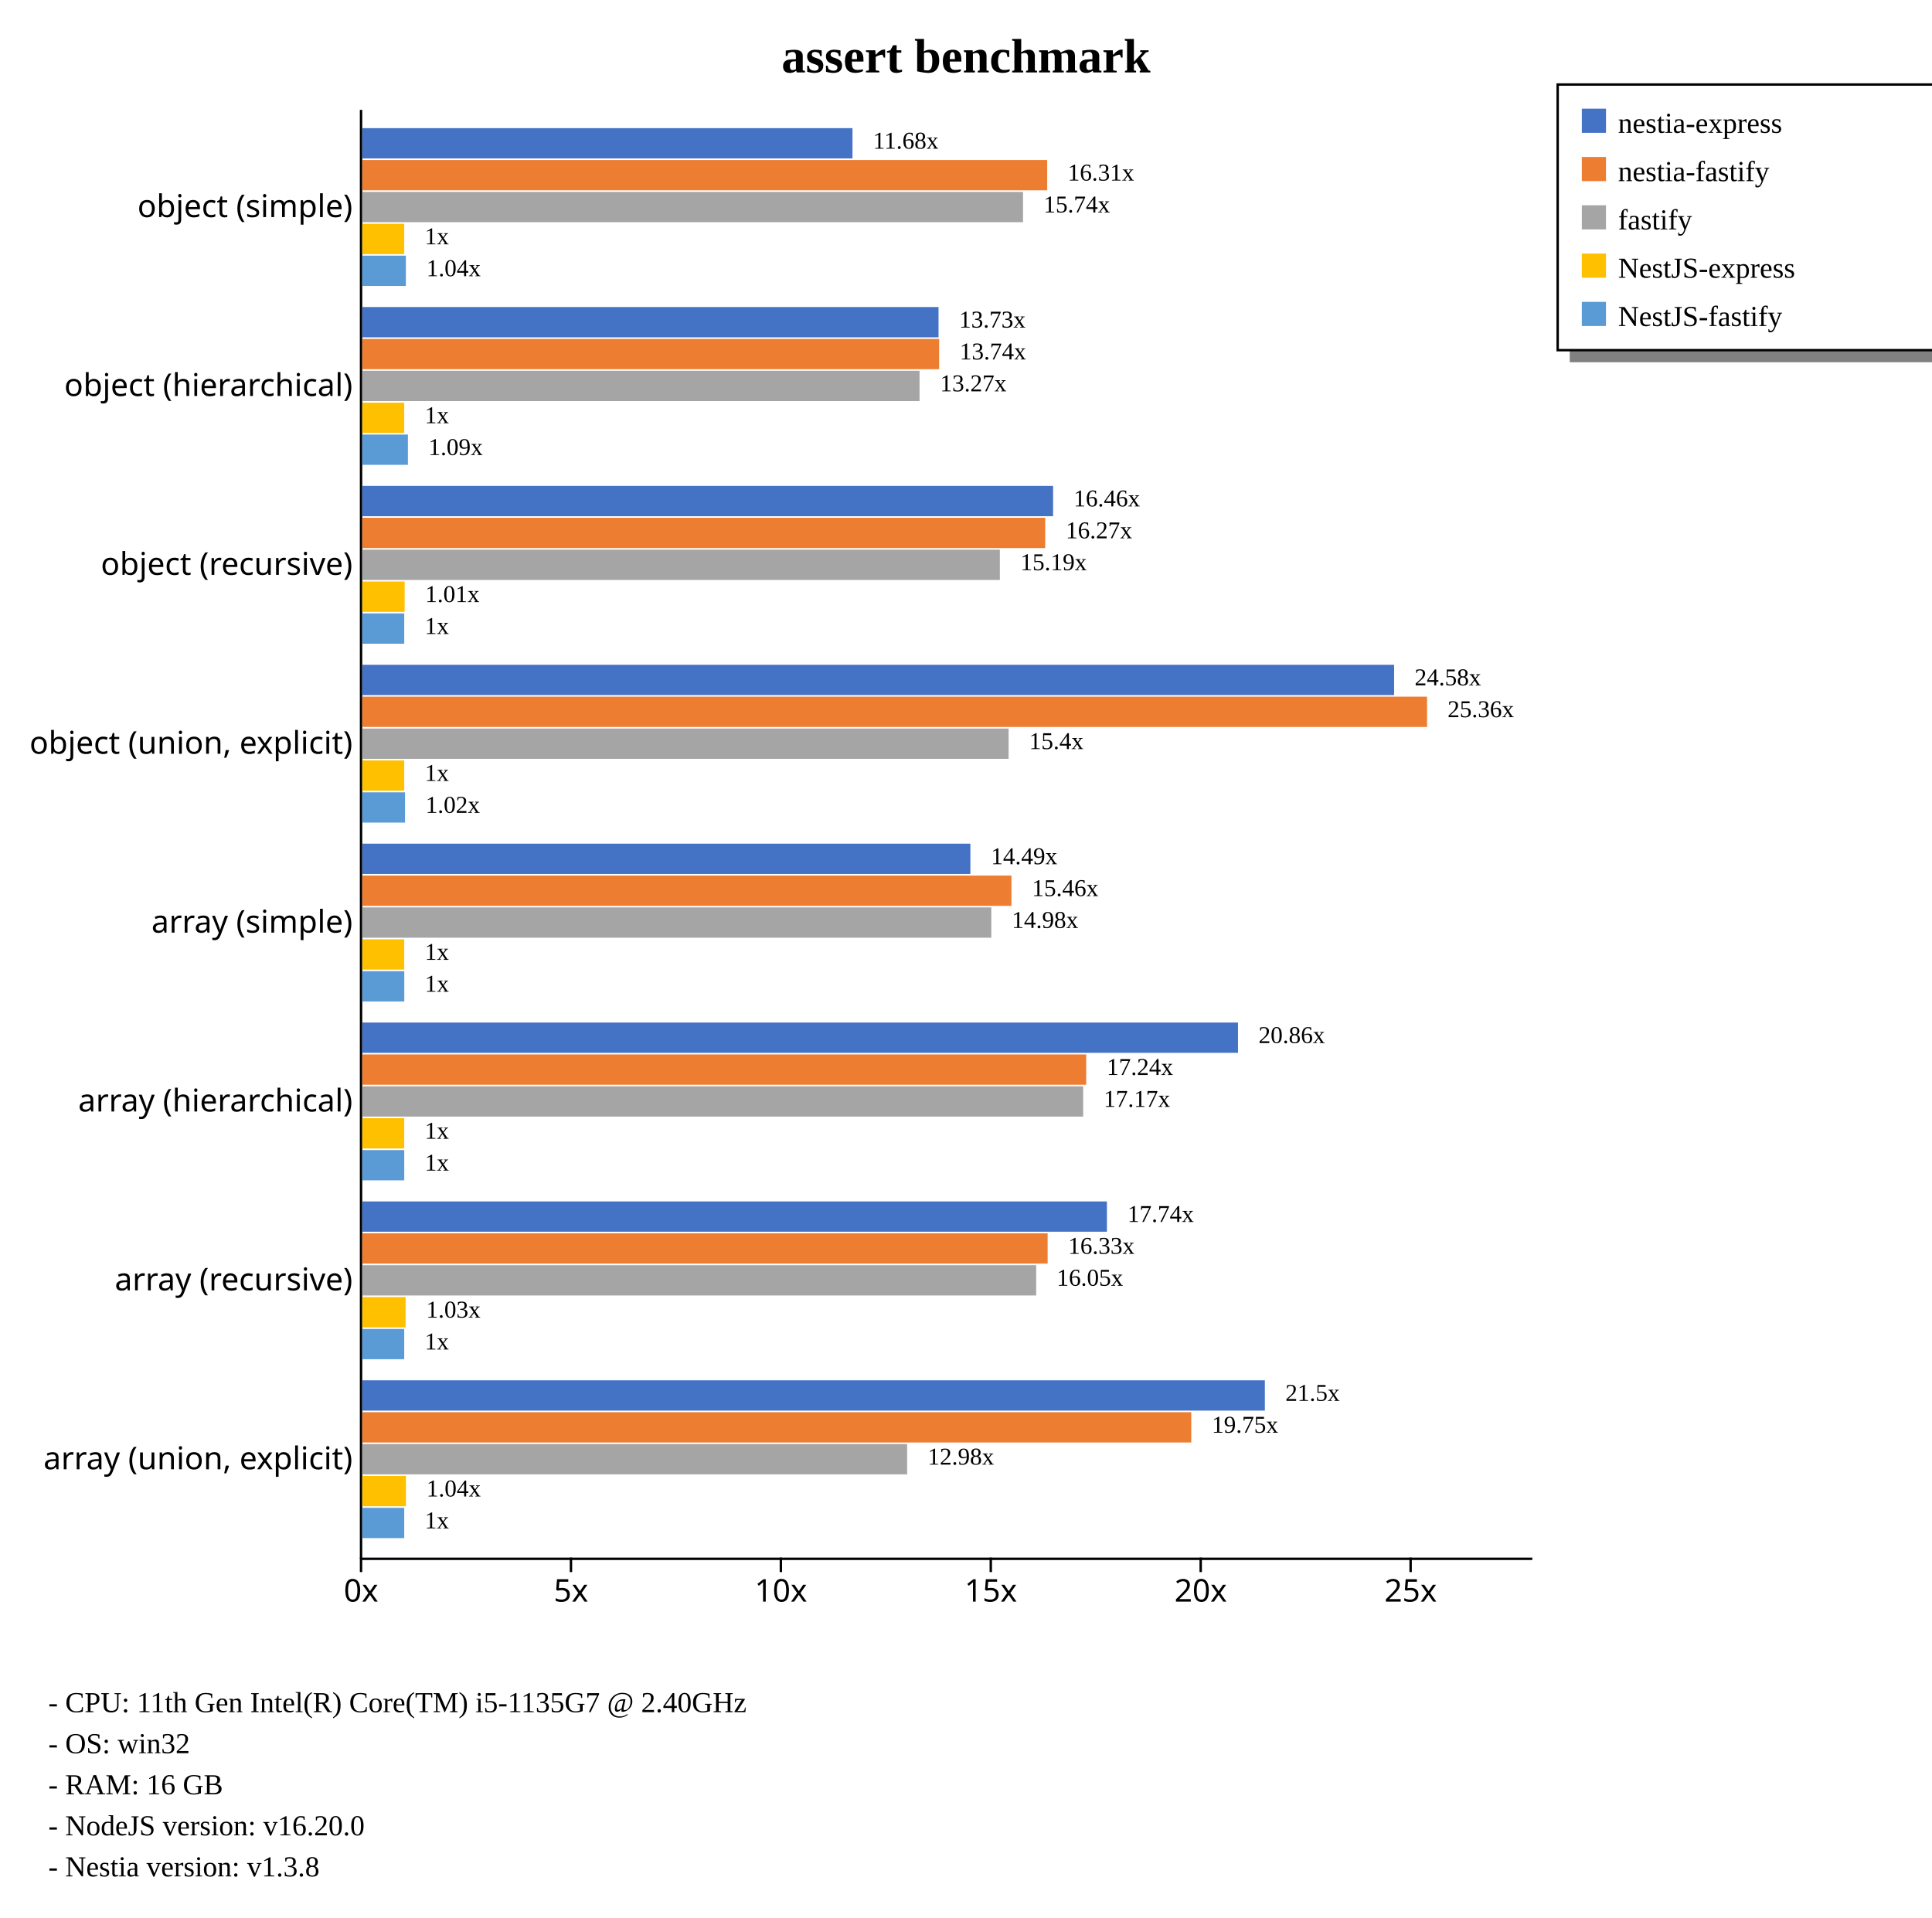
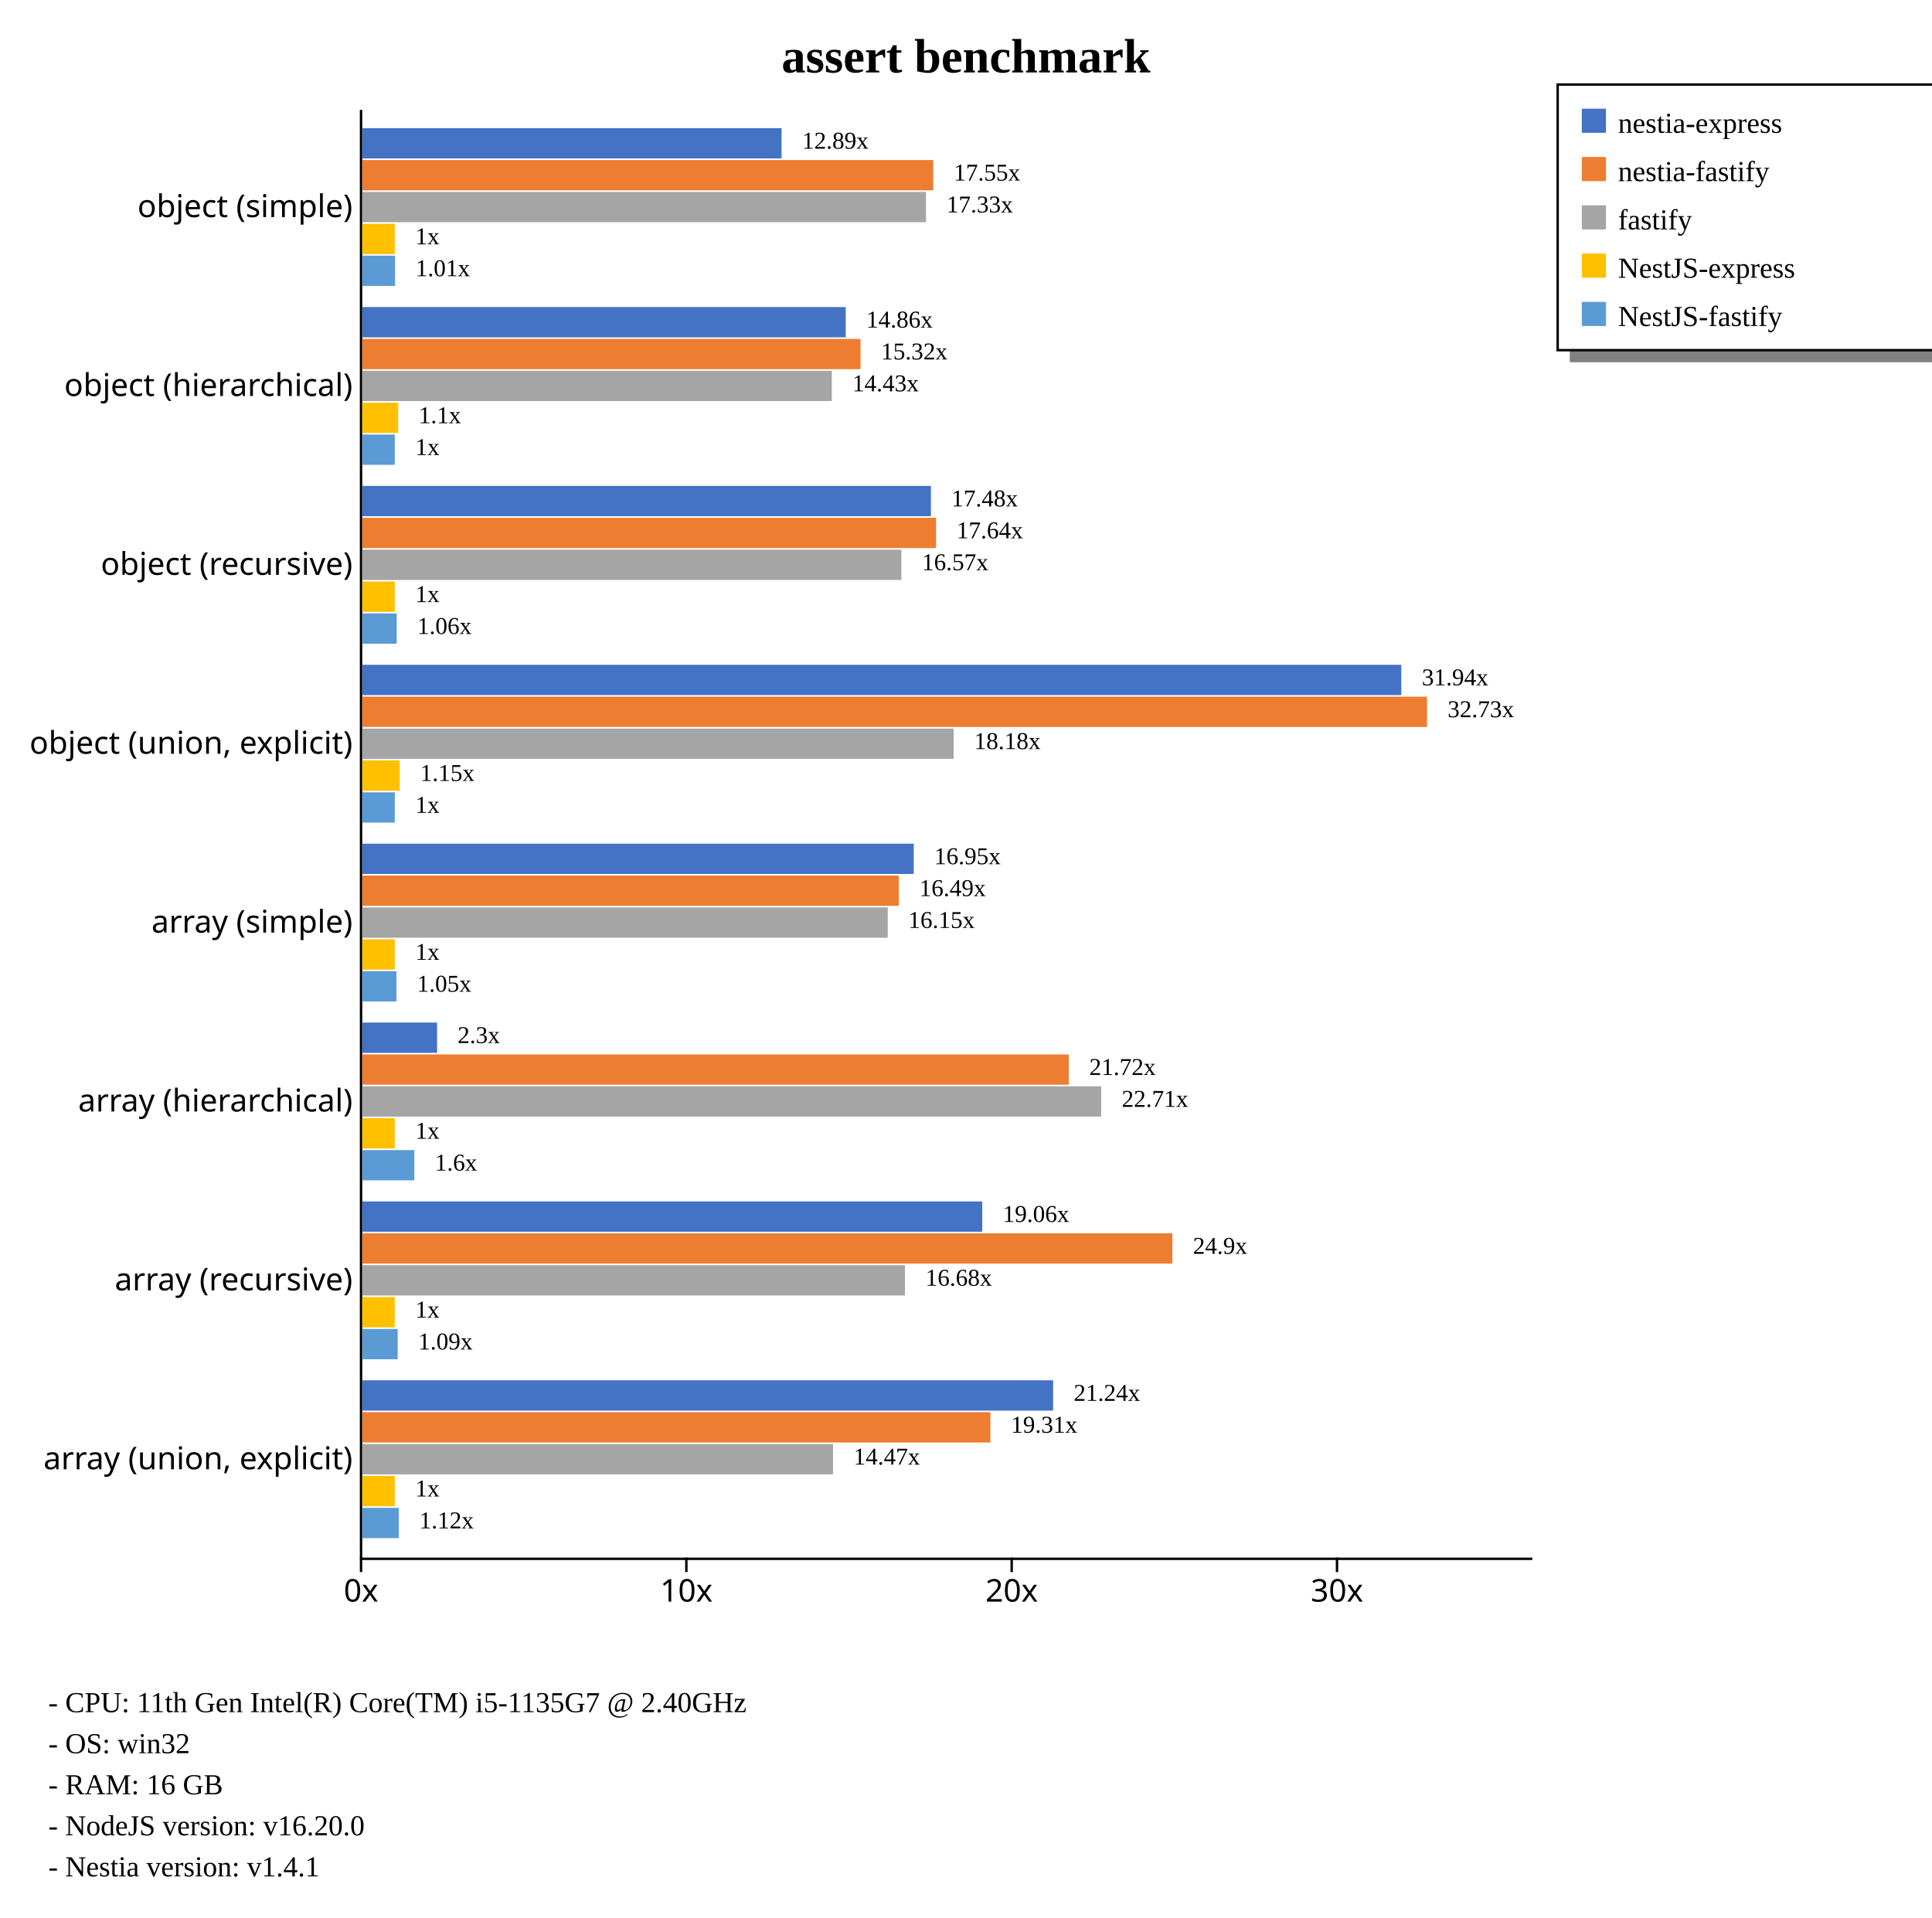
<svg xmlns="http://www.w3.org/2000/svg" width="800" height="794" style="background-color: white;">
  <g class="y axis" transform="translate(149,45)" fill="none" font-size="10" font-family="sans-serif" text-anchor="end" style="font-size: 13px;">
    <path class="domain" stroke="currentColor" d="M0.5,0.5V600.5" />
    <g class="tick" opacity="1" transform="translate(0,40.74074)" style="font-size: 13px;">
      <line stroke="currentColor" x2="0" />
      <text fill="currentColor" x="-3" dy="0.32em">object (simple)    </text>
    </g>
    <g class="tick" opacity="1" transform="translate(0,114.8148)" style="font-size: 13px;">
      <line stroke="currentColor" x2="0" />
      <text fill="currentColor" x="-3" dy="0.32em">object (hierarchical)    </text>
    </g>
    <g class="tick" opacity="1" transform="translate(0,188.8889)" style="font-size: 13px;">
      <line stroke="currentColor" x2="0" />
      <text fill="currentColor" x="-3" dy="0.32em">object (recursive)    </text>
    </g>
    <g class="tick" opacity="1" transform="translate(0,262.963)" style="font-size: 13px;">
      <line stroke="currentColor" x2="0" />
      <text fill="currentColor" x="-3" dy="0.32em">object (union, explicit)    </text>
    </g>
    <g class="tick" opacity="1" transform="translate(0,337.037)" style="font-size: 13px;">
      <line stroke="currentColor" x2="0" />
      <text fill="currentColor" x="-3" dy="0.32em">array (simple)    </text>
    </g>
    <g class="tick" opacity="1" transform="translate(0,411.1111)" style="font-size: 13px;">
      <line stroke="currentColor" x2="0" />
      <text fill="currentColor" x="-3" dy="0.32em">array (hierarchical)    </text>
    </g>
    <g class="tick" opacity="1" transform="translate(0,485.1852)" style="font-size: 13px;">
      <line stroke="currentColor" x2="0" />
      <text fill="currentColor" x="-3" dy="0.32em">array (recursive)    </text>
    </g>
    <g class="tick" opacity="1" transform="translate(0,559.2593)" style="font-size: 13px;">
      <line stroke="currentColor" x2="0" />
      <text fill="currentColor" x="-3" dy="0.32em">array (union, explicit)    </text>
    </g>
  </g>
  <g class="x axis" transform="translate(149,645)" fill="none" font-size="10" font-family="sans-serif" text-anchor="middle" style="font-size: 13px;">
    <path class="domain" stroke="currentColor" d="M0.5,0.5H485.5" />
    <g class="tick" opacity="1" transform="translate(0.5,0)" style="font-size: 13px;">
      <line stroke="currentColor" y2="6" />
      <text fill="currentColor" y="9" dy="0.71em">0x</text>
    </g>
-     <g class="tick" opacity="1" transform="translate(87.42113,0)" style="font-size: 13px;">
-       <line stroke="currentColor" y2="6" />
-       <text fill="currentColor" y="9" dy="0.71em">5x</text>
-     </g>
-     <g class="tick" opacity="1" transform="translate(174.3423,0)" style="font-size: 13px;">
+     <g class="tick" opacity="1" transform="translate(135.2074,0)" style="font-size: 13px;">
      <line stroke="currentColor" y2="6" />
      <text fill="currentColor" y="9" dy="0.71em">10x</text>
    </g>
-     <g class="tick" opacity="1" transform="translate(261.2634,0)" style="font-size: 13px;">
-       <line stroke="currentColor" y2="6" />
-       <text fill="currentColor" y="9" dy="0.71em">15x</text>
-     </g>
-     <g class="tick" opacity="1" transform="translate(348.1845,0)" style="font-size: 13px;">
+     <g class="tick" opacity="1" transform="translate(269.9147,0)" style="font-size: 13px;">
      <line stroke="currentColor" y2="6" />
      <text fill="currentColor" y="9" dy="0.71em">20x</text>
    </g>
-     <g class="tick" opacity="1" transform="translate(435.1057,0)" style="font-size: 13px;">
-       <line stroke="currentColor" y2="6" />
-       <text fill="currentColor" y="9" dy="0.71em">25x</text>
+     <g class="tick" opacity="1" transform="translate(404.6221,0)" style="font-size: 13px;">
+       <line stroke="currentColor" y2="6" />
+       <text fill="currentColor" y="9" dy="0.71em">30x</text>
    </g>
  </g>
  <text transform="translate(400, 30)" style="text-anchor: middle; font-size: 20px; font-weight: bold;">assert benchmark</text>
  <rect x="650" y="145" width="230" height="5" fill="gray" />
  <rect x="645" y="35" width="230" height="110" fill="none" stroke="black" />
  <rect x="655" y="45" width="10" height="10" style="fill: #4472c4;" />
  <text x="670" y="55" style="font-size: 12px;">nestia-express</text>
  <rect x="655" y="65" width="10" height="10" style="fill: #ed7d31;" />
  <text x="670" y="75" style="font-size: 12px;">nestia-fastify</text>
  <rect x="655" y="85" width="10" height="10" style="fill: #a5a5a5;" />
  <text x="670" y="95" style="font-size: 12px;">fastify</text>
  <rect x="655" y="105" width="10" height="10" style="fill: #ffc000;" />
  <text x="670" y="115" style="font-size: 12px;">NestJS-express</text>
  <rect x="655" y="125" width="10" height="10" style="fill: #5b9bd5;" />
  <text x="670" y="135" style="font-size: 12px;">NestJS-fastify</text>
  <text x="20" y="709" style="font-size: 12px;">  - CPU: 11th Gen Intel(R) Core(TM) i5-1135G7 @ 2.40GHz</text>
  <text x="20" y="726" style="font-size: 12px;">  - OS: win32</text>
  <text x="20" y="743" style="font-size: 12px;">  - RAM: 16 GB</text>
  <text x="20" y="760" style="font-size: 12px;">  - NodeJS version: v16.20.0</text>
-   <text x="20" y="777" style="font-size: 12px;">  - Nestia version: v1.3.8</text>
+   <text x="20" y="777" style="font-size: 12px;">  - Nestia version: v1.4.1</text>
  <g style="font-size: 13px;">
    <g style="font-size: 13px;">
-       <rect x="150" y="53.067" width="202.998" height="12.541" fill="#4472c4" />
-       <rect x="150" y="66.269" width="283.614" height="12.541" fill="#ed7d31" />
-       <rect x="150" y="79.47" width="273.606" height="12.541" fill="#a5a5a5" />
-       <rect x="150" y="92.671" width="17.384" height="12.541" fill="#ffc000" />
-       <rect x="150" y="105.873" width="18.064" height="12.541" fill="#5b9bd5" />
-       <text class="label" x="361.498" y="61.567" font-size="10px">11.68x</text>
-       <text class="label" x="442.114" y="74.769" font-size="10px">16.31x</text>
-       <text class="label" x="432.106" y="87.97" font-size="10px">15.74x</text>
-       <text class="label" x="175.884" y="101.171" font-size="10px">1x</text>
-       <text class="label" x="176.564" y="114.373" font-size="10px">1.04x</text>
-       <text class="label" x="357.998" y="63.067" font-size="8px" />
-       <text class="label" x="438.614" y="76.269" font-size="8px" />
-       <text class="label" x="428.606" y="89.47" font-size="8px" />
-       <text class="label" x="172.384" y="102.671" font-size="8px" />
-       <text class="label" x="173.064" y="115.873" font-size="8px" />
-     </g>
-     <g style="font-size: 13px;">
-       <rect x="150" y="127.142" width="238.629" height="12.541" fill="#4472c4" />
-       <rect x="150" y="140.343" width="238.874" height="12.541" fill="#ed7d31" />
-       <rect x="150" y="153.544" width="230.767" height="12.541" fill="#a5a5a5" />
-       <rect x="150" y="166.746" width="17.384" height="12.541" fill="#ffc000" />
-       <rect x="150" y="179.947" width="18.915" height="12.541" fill="#5b9bd5" />
-       <text class="label" x="397.129" y="135.642" font-size="10px">13.73x</text>
-       <text class="label" x="397.374" y="148.843" font-size="10px">13.74x</text>
-       <text class="label" x="389.267" y="162.044" font-size="10px">13.27x</text>
-       <text class="label" x="175.884" y="175.246" font-size="10px">1x</text>
-       <text class="label" x="177.415" y="188.447" font-size="10px">1.09x</text>
-       <text class="label" x="393.629" y="137.142" font-size="8px" />
-       <text class="label" x="393.874" y="150.343" font-size="8px" />
-       <text class="label" x="385.767" y="163.544" font-size="8px" />
-       <text class="label" x="172.384" y="176.746" font-size="8px" />
-       <text class="label" x="173.915" y="189.947" font-size="8px" />
-     </g>
-     <g style="font-size: 13px;">
-       <rect x="150" y="201.216" width="286.061" height="12.541" fill="#4472c4" />
-       <rect x="150" y="214.417" width="282.794" height="12.541" fill="#ed7d31" />
-       <rect x="150" y="227.618" width="264.026" height="12.541" fill="#a5a5a5" />
-       <rect x="150" y="240.82" width="17.556" height="12.541" fill="#ffc000" />
-       <rect x="150" y="254.021" width="17.384" height="12.541" fill="#5b9bd5" />
-       <text class="label" x="444.561" y="209.716" font-size="10px">16.46x</text>
-       <text class="label" x="441.294" y="222.917" font-size="10px">16.27x</text>
-       <text class="label" x="422.526" y="236.118" font-size="10px">15.19x</text>
-       <text class="label" x="176.056" y="249.32" font-size="10px">1.01x</text>
-       <text class="label" x="175.884" y="262.521" font-size="10px">1x</text>
-       <text class="label" x="441.061" y="211.216" font-size="8px" />
-       <text class="label" x="437.794" y="224.417" font-size="8px" />
-       <text class="label" x="419.026" y="237.618" font-size="8px" />
-       <text class="label" x="172.556" y="250.82" font-size="8px" />
-       <text class="label" x="172.384" y="264.021" font-size="8px" />
-     </g>
-     <g style="font-size: 13px;">
-       <rect x="150" y="275.29" width="427.27" height="12.541" fill="#4472c4" />
+       <rect x="150" y="53.067" width="173.629" height="12.541" fill="#4472c4" />
+       <rect x="150" y="66.269" width="236.445" height="12.541" fill="#ed7d31" />
+       <rect x="150" y="79.47" width="233.437" height="12.541" fill="#a5a5a5" />
+       <rect x="150" y="92.671" width="13.471" height="12.541" fill="#ffc000" />
+       <rect x="150" y="105.873" width="13.595" height="12.541" fill="#5b9bd5" />
+       <text class="label" x="332.129" y="61.567" font-size="10px">12.89x</text>
+       <text class="label" x="394.945" y="74.769" font-size="10px">17.55x</text>
+       <text class="label" x="391.937" y="87.97" font-size="10px">17.33x</text>
+       <text class="label" x="171.971" y="101.171" font-size="10px">1x</text>
+       <text class="label" x="172.095" y="114.373" font-size="10px">1.01x</text>
+       <text class="label" x="328.629" y="63.067" font-size="8px" />
+       <text class="label" x="391.445" y="76.269" font-size="8px" />
+       <text class="label" x="388.437" y="89.47" font-size="8px" />
+       <text class="label" x="168.471" y="102.671" font-size="8px" />
+       <text class="label" x="168.595" y="115.873" font-size="8px" />
+     </g>
+     <g style="font-size: 13px;">
+       <rect x="150" y="127.142" width="200.209" height="12.541" fill="#4472c4" />
+       <rect x="150" y="140.343" width="206.329" height="12.541" fill="#ed7d31" />
+       <rect x="150" y="153.544" width="194.429" height="12.541" fill="#a5a5a5" />
+       <rect x="150" y="166.746" width="14.871" height="12.541" fill="#ffc000" />
+       <rect x="150" y="179.947" width="13.471" height="12.541" fill="#5b9bd5" />
+       <text class="label" x="358.709" y="135.642" font-size="10px">14.86x</text>
+       <text class="label" x="364.829" y="148.843" font-size="10px">15.32x</text>
+       <text class="label" x="352.929" y="162.044" font-size="10px">14.43x</text>
+       <text class="label" x="173.371" y="175.246" font-size="10px">1.1x</text>
+       <text class="label" x="171.971" y="188.447" font-size="10px">1x</text>
+       <text class="label" x="355.209" y="137.142" font-size="8px" />
+       <text class="label" x="361.329" y="150.343" font-size="8px" />
+       <text class="label" x="349.429" y="163.544" font-size="8px" />
+       <text class="label" x="169.871" y="176.746" font-size="8px" />
+       <text class="label" x="168.471" y="189.947" font-size="8px" />
+     </g>
+     <g style="font-size: 13px;">
+       <rect x="150" y="201.216" width="235.47" height="12.541" fill="#4472c4" />
+       <rect x="150" y="214.417" width="237.6" height="12.541" fill="#ed7d31" />
+       <rect x="150" y="227.618" width="223.245" height="12.541" fill="#a5a5a5" />
+       <rect x="150" y="240.82" width="13.471" height="12.541" fill="#ffc000" />
+       <rect x="150" y="254.021" width="14.272" height="12.541" fill="#5b9bd5" />
+       <text class="label" x="393.97" y="209.716" font-size="10px">17.48x</text>
+       <text class="label" x="396.1" y="222.917" font-size="10px">17.64x</text>
+       <text class="label" x="381.745" y="236.118" font-size="10px">16.57x</text>
+       <text class="label" x="171.971" y="249.32" font-size="10px">1x</text>
+       <text class="label" x="172.772" y="262.521" font-size="10px">1.06x</text>
+       <text class="label" x="390.47" y="211.216" font-size="8px" />
+       <text class="label" x="392.6" y="224.417" font-size="8px" />
+       <text class="label" x="378.245" y="237.618" font-size="8px" />
+       <text class="label" x="168.471" y="250.82" font-size="8px" />
+       <text class="label" x="169.272" y="264.021" font-size="8px" />
+     </g>
+     <g style="font-size: 13px;">
+       <rect x="150" y="275.29" width="430.256" height="12.541" fill="#4472c4" />
      <rect x="150" y="288.491" width="440.909" height="12.541" fill="#ed7d31" />
-       <rect x="150" y="301.692" width="267.65" height="12.541" fill="#a5a5a5" />
-       <rect x="150" y="314.894" width="17.384" height="12.541" fill="#ffc000" />
-       <rect x="150" y="328.095" width="17.707" height="12.541" fill="#5b9bd5" />
-       <text class="label" x="585.77" y="283.79" font-size="10px">24.58x</text>
-       <text class="label" x="599.409" y="296.991" font-size="10px">25.36x</text>
-       <text class="label" x="426.15" y="310.192" font-size="10px">15.4x</text>
-       <text class="label" x="175.884" y="323.394" font-size="10px">1x</text>
-       <text class="label" x="176.207" y="336.595" font-size="10px">1.02x</text>
-       <text class="label" x="582.27" y="285.29" font-size="8px" />
+       <rect x="150" y="301.692" width="244.891" height="12.541" fill="#a5a5a5" />
+       <rect x="150" y="314.894" width="15.492" height="12.541" fill="#ffc000" />
+       <rect x="150" y="328.095" width="13.471" height="12.541" fill="#5b9bd5" />
+       <text class="label" x="588.756" y="283.79" font-size="10px">31.94x</text>
+       <text class="label" x="599.409" y="296.991" font-size="10px">32.73x</text>
+       <text class="label" x="403.391" y="310.192" font-size="10px">18.18x</text>
+       <text class="label" x="173.992" y="323.394" font-size="10px">1.15x</text>
+       <text class="label" x="171.971" y="336.595" font-size="10px">1x</text>
+       <text class="label" x="585.256" y="285.29" font-size="8px" />
      <text class="label" x="595.909" y="298.491" font-size="8px" />
-       <text class="label" x="422.65" y="311.692" font-size="8px" />
-       <text class="label" x="172.384" y="324.894" font-size="8px" />
-       <text class="label" x="172.707" y="338.095" font-size="8px" />
-     </g>
-     <g style="font-size: 13px;">
-       <rect x="150" y="349.364" width="251.817" height="12.541" fill="#4472c4" />
-       <rect x="150" y="362.565" width="268.821" height="12.541" fill="#ed7d31" />
-       <rect x="150" y="375.766" width="260.483" height="12.541" fill="#a5a5a5" />
-       <rect x="150" y="388.968" width="17.384" height="12.541" fill="#ffc000" />
-       <rect x="150" y="402.169" width="17.404" height="12.541" fill="#5b9bd5" />
-       <text class="label" x="410.317" y="357.864" font-size="10px">14.49x</text>
-       <text class="label" x="427.321" y="371.065" font-size="10px">15.46x</text>
-       <text class="label" x="418.983" y="384.266" font-size="10px">14.98x</text>
-       <text class="label" x="175.884" y="397.468" font-size="10px">1x</text>
-       <text class="label" x="175.904" y="410.669" font-size="10px">1x</text>
-       <text class="label" x="406.817" y="359.364" font-size="8px" />
-       <text class="label" x="423.821" y="372.565" font-size="8px" />
-       <text class="label" x="415.483" y="385.766" font-size="8px" />
-       <text class="label" x="172.384" y="398.968" font-size="8px" />
-       <text class="label" x="172.404" y="412.169" font-size="8px" />
-     </g>
-     <g style="font-size: 13px;">
-       <rect x="150" y="423.438" width="362.63" height="12.541" fill="#4472c4" />
-       <rect x="150" y="436.639" width="299.766" height="12.541" fill="#ed7d31" />
-       <rect x="150" y="449.84" width="298.513" height="12.541" fill="#a5a5a5" />
-       <rect x="150" y="463.042" width="17.384" height="12.541" fill="#ffc000" />
-       <rect x="150" y="476.243" width="17.388" height="12.541" fill="#5b9bd5" />
-       <text class="label" x="521.13" y="431.938" font-size="10px">20.86x</text>
-       <text class="label" x="458.266" y="445.139" font-size="10px">17.24x</text>
-       <text class="label" x="457.013" y="458.34" font-size="10px">17.17x</text>
-       <text class="label" x="175.884" y="471.542" font-size="10px">1x</text>
-       <text class="label" x="175.888" y="484.743" font-size="10px">1x</text>
-       <text class="label" x="517.63" y="433.438" font-size="8px" />
-       <text class="label" x="454.766" y="446.639" font-size="8px" />
-       <text class="label" x="453.513" y="459.84" font-size="8px" />
-       <text class="label" x="172.384" y="473.042" font-size="8px" />
-       <text class="label" x="172.388" y="486.243" font-size="8px" />
-     </g>
-     <g style="font-size: 13px;">
-       <rect x="150" y="497.512" width="308.345" height="12.541" fill="#4472c4" />
-       <rect x="150" y="510.713" width="283.802" height="12.541" fill="#ed7d31" />
-       <rect x="150" y="523.915" width="279.057" height="12.541" fill="#a5a5a5" />
-       <rect x="150" y="537.116" width="17.961" height="12.541" fill="#ffc000" />
-       <rect x="150" y="550.317" width="17.384" height="12.541" fill="#5b9bd5" />
-       <text class="label" x="466.845" y="506.012" font-size="10px">17.74x</text>
-       <text class="label" x="442.302" y="519.213" font-size="10px">16.33x</text>
-       <text class="label" x="437.557" y="532.415" font-size="10px">16.05x</text>
-       <text class="label" x="176.461" y="545.616" font-size="10px">1.03x</text>
-       <text class="label" x="175.884" y="558.817" font-size="10px">1x</text>
-       <text class="label" x="463.345" y="507.512" font-size="8px" />
-       <text class="label" x="438.802" y="520.713" font-size="8px" />
-       <text class="label" x="434.057" y="533.915" font-size="8px" />
-       <text class="label" x="172.961" y="547.116" font-size="8px" />
-       <text class="label" x="172.384" y="560.317" font-size="8px" />
-     </g>
-     <g style="font-size: 13px;">
-       <rect x="150" y="571.586" width="373.748" height="12.541" fill="#4472c4" />
-       <rect x="150" y="584.787" width="343.275" height="12.541" fill="#ed7d31" />
-       <rect x="150" y="597.989" width="225.626" height="12.541" fill="#a5a5a5" />
-       <rect x="150" y="611.19" width="18.085" height="12.541" fill="#ffc000" />
-       <rect x="150" y="624.391" width="17.384" height="12.541" fill="#5b9bd5" />
-       <text class="label" x="532.248" y="580.086" font-size="10px">21.5x</text>
-       <text class="label" x="501.775" y="593.287" font-size="10px">19.75x</text>
-       <text class="label" x="384.126" y="606.489" font-size="10px">12.98x</text>
-       <text class="label" x="176.585" y="619.69" font-size="10px">1.04x</text>
-       <text class="label" x="175.884" y="632.891" font-size="10px">1x</text>
-       <text class="label" x="528.748" y="581.586" font-size="8px" />
-       <text class="label" x="498.275" y="594.787" font-size="8px" />
-       <text class="label" x="380.626" y="607.989" font-size="8px" />
-       <text class="label" x="173.085" y="621.19" font-size="8px" />
-       <text class="label" x="172.384" y="634.391" font-size="8px" />
+       <text class="label" x="399.891" y="311.692" font-size="8px" />
+       <text class="label" x="170.492" y="324.894" font-size="8px" />
+       <text class="label" x="168.471" y="338.095" font-size="8px" />
+     </g>
+     <g style="font-size: 13px;">
+       <rect x="150" y="349.364" width="228.357" height="12.541" fill="#4472c4" />
+       <rect x="150" y="362.565" width="222.184" height="12.541" fill="#ed7d31" />
+       <rect x="150" y="375.766" width="217.596" height="12.541" fill="#a5a5a5" />
+       <rect x="150" y="388.968" width="13.471" height="12.541" fill="#ffc000" />
+       <rect x="150" y="402.169" width="14.171" height="12.541" fill="#5b9bd5" />
+       <text class="label" x="386.857" y="357.864" font-size="10px">16.95x</text>
+       <text class="label" x="380.684" y="371.065" font-size="10px">16.49x</text>
+       <text class="label" x="376.096" y="384.266" font-size="10px">16.15x</text>
+       <text class="label" x="171.971" y="397.468" font-size="10px">1x</text>
+       <text class="label" x="172.671" y="410.669" font-size="10px">1.05x</text>
+       <text class="label" x="383.357" y="359.364" font-size="8px" />
+       <text class="label" x="377.184" y="372.565" font-size="8px" />
+       <text class="label" x="372.596" y="385.766" font-size="8px" />
+       <text class="label" x="168.471" y="398.968" font-size="8px" />
+       <text class="label" x="169.171" y="412.169" font-size="8px" />
+     </g>
+     <g style="font-size: 13px;">
+       <rect x="150" y="423.438" width="30.988" height="12.541" fill="#4472c4" />
+       <rect x="150" y="436.639" width="292.558" height="12.541" fill="#ed7d31" />
+       <rect x="150" y="449.84" width="305.975" height="12.541" fill="#a5a5a5" />
+       <rect x="150" y="463.042" width="13.471" height="12.541" fill="#ffc000" />
+       <rect x="150" y="476.243" width="21.571" height="12.541" fill="#5b9bd5" />
+       <text class="label" x="189.488" y="431.938" font-size="10px">2.3x</text>
+       <text class="label" x="451.058" y="445.139" font-size="10px">21.72x</text>
+       <text class="label" x="464.475" y="458.34" font-size="10px">22.71x</text>
+       <text class="label" x="171.971" y="471.542" font-size="10px">1x</text>
+       <text class="label" x="180.071" y="484.743" font-size="10px">1.6x</text>
+       <text class="label" x="185.988" y="433.438" font-size="8px" />
+       <text class="label" x="447.558" y="446.639" font-size="8px" />
+       <text class="label" x="460.975" y="459.84" font-size="8px" />
+       <text class="label" x="168.471" y="473.042" font-size="8px" />
+       <text class="label" x="176.571" y="486.243" font-size="8px" />
+     </g>
+     <g style="font-size: 13px;">
+       <rect x="150" y="497.512" width="256.724" height="12.541" fill="#4472c4" />
+       <rect x="150" y="510.713" width="335.463" height="12.541" fill="#ed7d31" />
+       <rect x="150" y="523.915" width="224.73" height="12.541" fill="#a5a5a5" />
+       <rect x="150" y="537.116" width="13.471" height="12.541" fill="#ffc000" />
+       <rect x="150" y="550.317" width="14.678" height="12.541" fill="#5b9bd5" />
+       <text class="label" x="415.224" y="506.012" font-size="10px">19.06x</text>
+       <text class="label" x="493.963" y="519.213" font-size="10px">24.9x</text>
+       <text class="label" x="383.23" y="532.415" font-size="10px">16.68x</text>
+       <text class="label" x="171.971" y="545.616" font-size="10px">1x</text>
+       <text class="label" x="173.178" y="558.817" font-size="10px">1.09x</text>
+       <text class="label" x="411.724" y="507.512" font-size="8px" />
+       <text class="label" x="490.463" y="520.713" font-size="8px" />
+       <text class="label" x="379.73" y="533.915" font-size="8px" />
+       <text class="label" x="168.471" y="547.116" font-size="8px" />
+       <text class="label" x="169.678" y="560.317" font-size="8px" />
+     </g>
+     <g style="font-size: 13px;">
+       <rect x="150" y="571.586" width="286.086" height="12.541" fill="#4472c4" />
+       <rect x="150" y="584.787" width="260.107" height="12.541" fill="#ed7d31" />
+       <rect x="150" y="597.989" width="194.947" height="12.541" fill="#a5a5a5" />
+       <rect x="150" y="611.19" width="13.471" height="12.541" fill="#ffc000" />
+       <rect x="150" y="624.391" width="15.139" height="12.541" fill="#5b9bd5" />
+       <text class="label" x="444.586" y="580.086" font-size="10px">21.24x</text>
+       <text class="label" x="418.607" y="593.287" font-size="10px">19.31x</text>
+       <text class="label" x="353.447" y="606.489" font-size="10px">14.47x</text>
+       <text class="label" x="171.971" y="619.69" font-size="10px">1x</text>
+       <text class="label" x="173.639" y="632.891" font-size="10px">1.12x</text>
+       <text class="label" x="441.086" y="581.586" font-size="8px" />
+       <text class="label" x="415.107" y="594.787" font-size="8px" />
+       <text class="label" x="349.947" y="607.989" font-size="8px" />
+       <text class="label" x="168.471" y="621.19" font-size="8px" />
+       <text class="label" x="170.139" y="634.391" font-size="8px" />
    </g>
  </g>
</svg>
